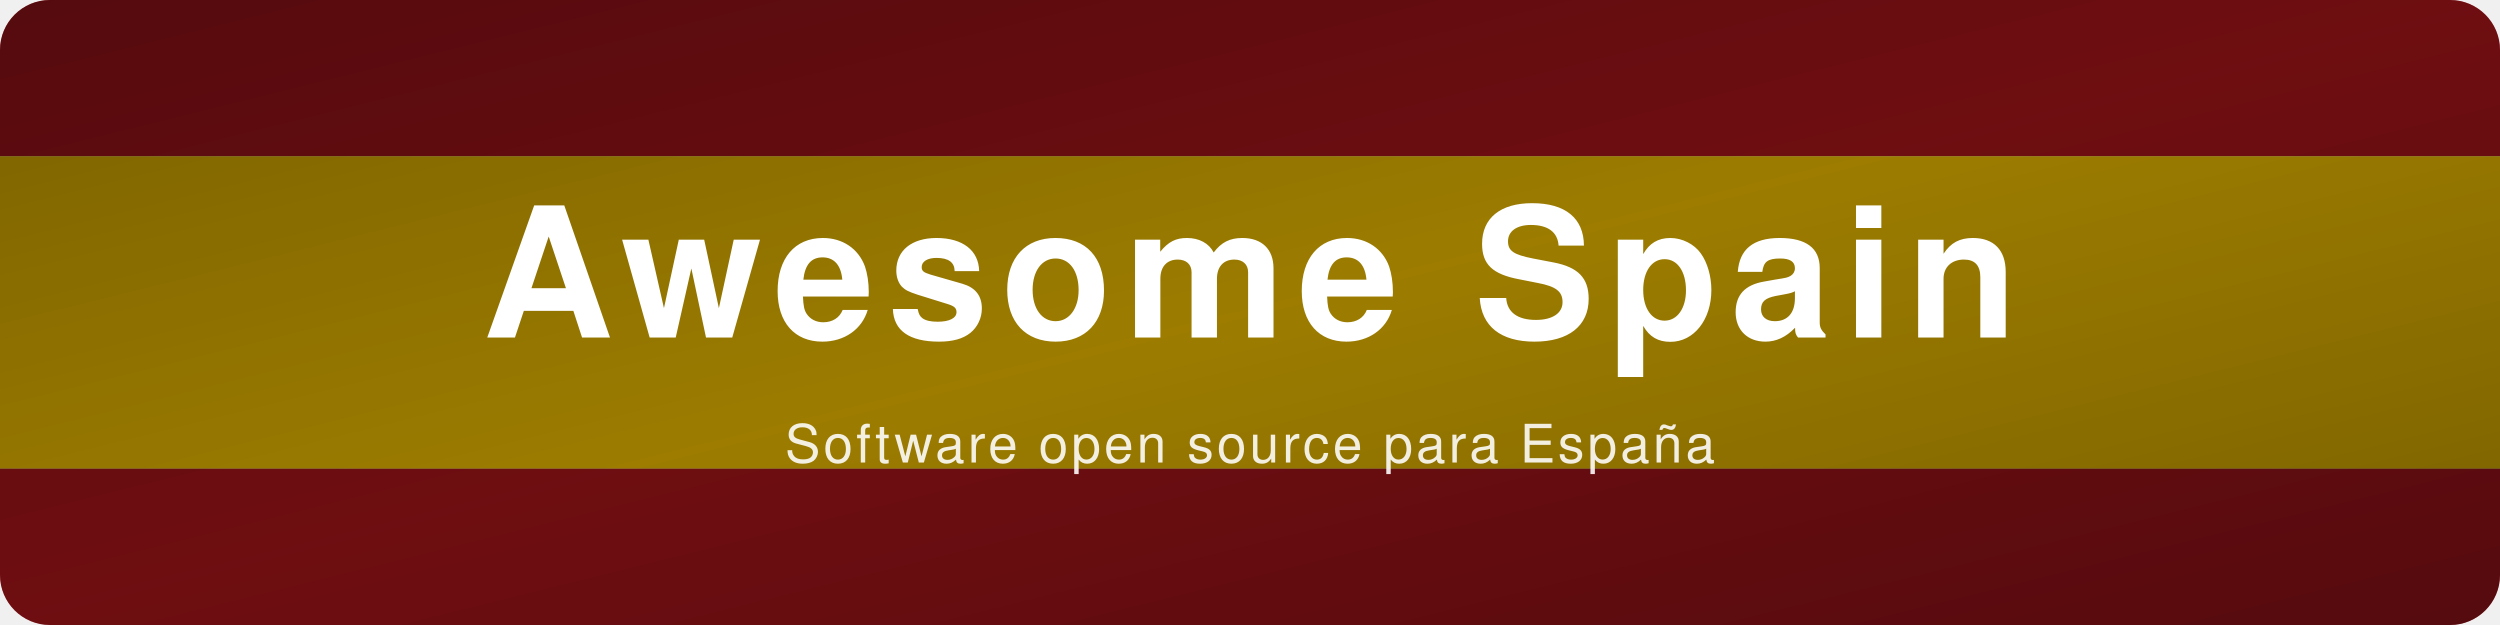
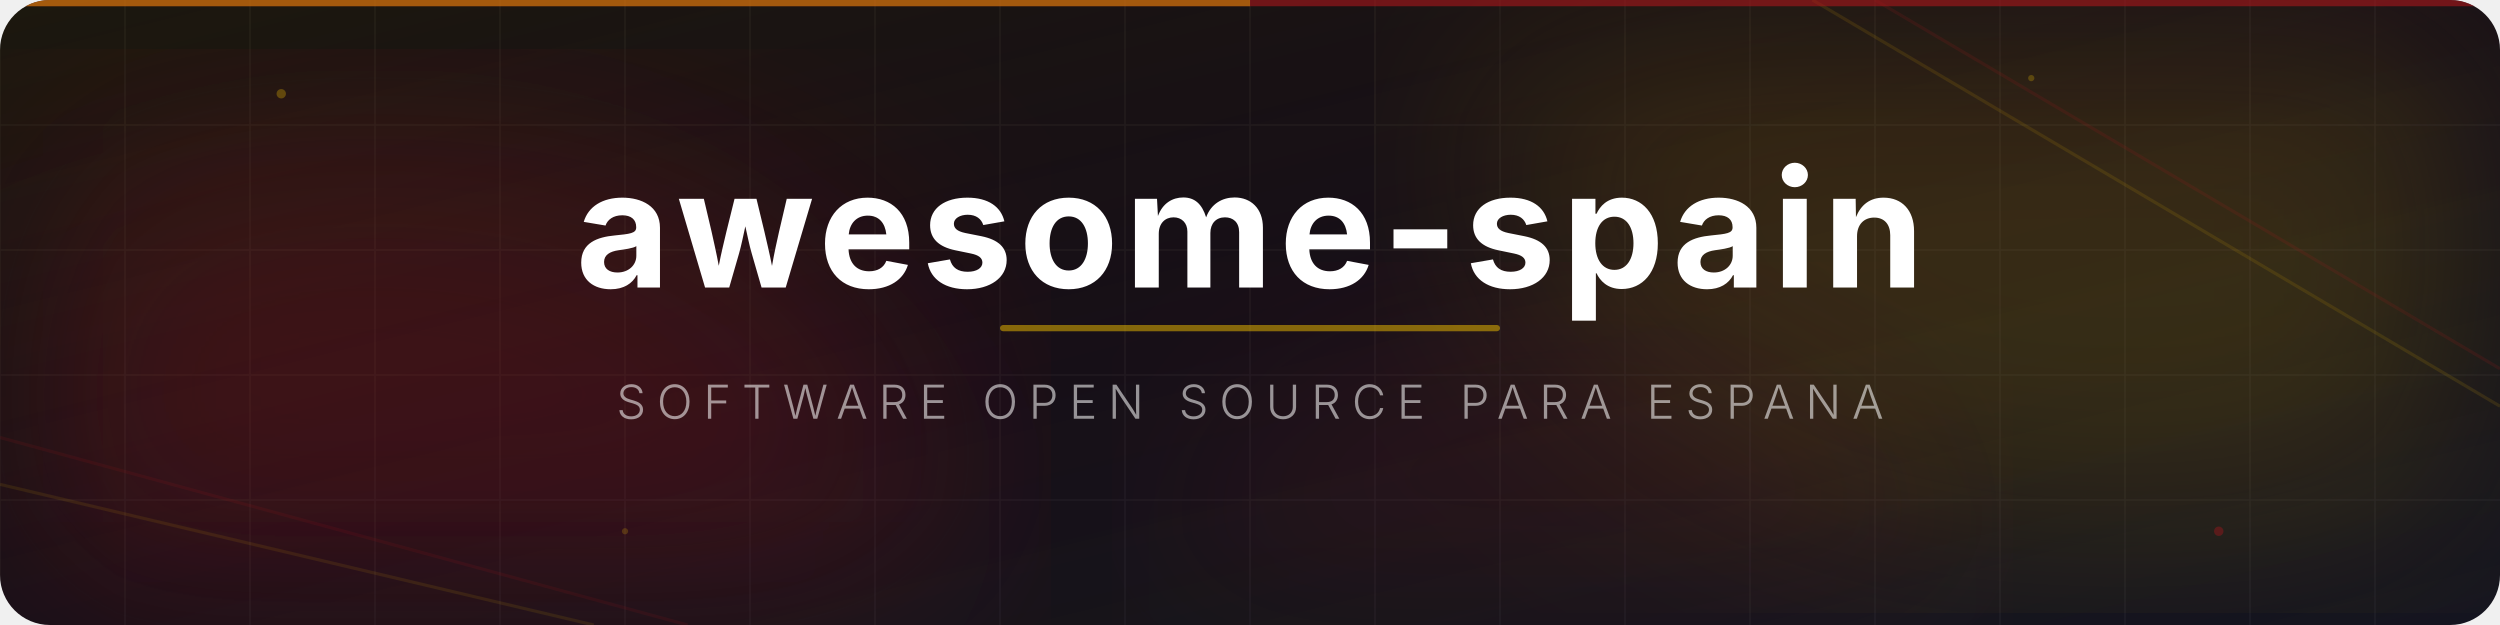
<svg xmlns="http://www.w3.org/2000/svg" viewBox="0 0 800 200" width="800" height="200">
  <defs>
    <clipPath id="rounded">
      <rect width="800" height="200" rx="16" ry="16" />
    </clipPath>
-     <linearGradient id="overlay" x1="0%" y1="0%" x2="100%" y2="100%">
-       <stop offset="0%" stop-color="#000" stop-opacity="0.5" />
-       <stop offset="50%" stop-color="#000" stop-opacity="0.35" />
-       <stop offset="100%" stop-color="#000" stop-opacity="0.5" />
+     <linearGradient id="bg" x1="0%" y1="0%" x2="100%" y2="100%">
+       <stop offset="0%" stop-color="#0a0a0f" />
+       <stop offset="100%" stop-color="#14141f" />
    </linearGradient>
+     <linearGradient id="accent1" x1="0%" y1="0%" x2="100%" y2="100%">
+       <stop offset="0%" stop-color="#AA151B" stop-opacity="0.9" />
+       <stop offset="100%" stop-color="#d4272e" stop-opacity="0.4" />
+     </linearGradient>
+     <linearGradient id="accent2" x1="0%" y1="0%" x2="100%" y2="0%">
+       <stop offset="0%" stop-color="#F1BF00" stop-opacity="0.7" />
+       <stop offset="100%" stop-color="#f5d442" stop-opacity="0.2" />
+     </linearGradient>
+     <linearGradient id="glow" x1="0%" y1="0%" x2="100%" y2="100%">
+       <stop offset="0%" stop-color="#F1BF00" stop-opacity="0.08" />
+       <stop offset="50%" stop-color="#AA151B" stop-opacity="0.05" />
+       <stop offset="100%" stop-color="#F1BF00" stop-opacity="0.0" />
+     </linearGradient>
+     <filter id="blur1">
+       <feGaussianBlur stdDeviation="40" />
+     </filter>
+     <filter id="blur2">
+       <feGaussianBlur stdDeviation="30" />
+     </filter>
  </defs>
  <g clip-path="url(#rounded)">
-     <rect width="800" height="50" fill="#AA151B" />
-     <rect y="50" width="800" height="100" fill="#F1BF00" />
-     <rect y="150" width="800" height="50" fill="#AA151B" />
-     <rect width="800" height="200" fill="url(#overlay)" />
-     <text x="400" y="108" text-anchor="middle" font-family="'Segoe UI', system-ui, -apple-system, Helvetica, Arial, sans-serif" font-size="58" fill="#fff" font-weight="800" letter-spacing="4">Awesome Spain</text>
-     <text x="400" y="148" text-anchor="middle" font-family="'Segoe UI', system-ui, -apple-system, Helvetica, Arial, sans-serif" font-size="17" fill="rgba(255,255,255,0.88)" font-weight="400" letter-spacing="1">Software open source para España</text>
+     <rect width="800" height="200" fill="url(#bg)" />
+     <g opacity="0.04" stroke="#fff" stroke-width="0.5" fill="none">
+       <line x1="0" y1="0" x2="0" y2="200" />
+       <line x1="40" y1="0" x2="40" y2="200" />
+       <line x1="80" y1="0" x2="80" y2="200" />
+       <line x1="120" y1="0" x2="120" y2="200" />
+       <line x1="160" y1="0" x2="160" y2="200" />
+       <line x1="200" y1="0" x2="200" y2="200" />
+       <line x1="240" y1="0" x2="240" y2="200" />
+       <line x1="280" y1="0" x2="280" y2="200" />
+       <line x1="320" y1="0" x2="320" y2="200" />
+       <line x1="360" y1="0" x2="360" y2="200" />
+       <line x1="400" y1="0" x2="400" y2="200" />
+       <line x1="440" y1="0" x2="440" y2="200" />
+       <line x1="480" y1="0" x2="480" y2="200" />
+       <line x1="520" y1="0" x2="520" y2="200" />
+       <line x1="560" y1="0" x2="560" y2="200" />
+       <line x1="600" y1="0" x2="600" y2="200" />
+       <line x1="640" y1="0" x2="640" y2="200" />
+       <line x1="680" y1="0" x2="680" y2="200" />
+       <line x1="720" y1="0" x2="720" y2="200" />
+       <line x1="760" y1="0" x2="760" y2="200" />
+       <line x1="0" y1="40" x2="800" y2="40" />
+       <line x1="0" y1="80" x2="800" y2="80" />
+       <line x1="0" y1="120" x2="800" y2="120" />
+       <line x1="0" y1="160" x2="800" y2="160" />
+     </g>
+     <ellipse cx="120" cy="160" rx="180" ry="120" fill="#AA151B" opacity="0.25" filter="url(#blur1)" />
+     <ellipse cx="680" cy="40" rx="200" ry="130" fill="#F1BF00" opacity="0.15" filter="url(#blur1)" />
+     <ellipse cx="500" cy="180" rx="120" ry="80" fill="#AA151B" opacity="0.1" filter="url(#blur2)" />
+     <line x1="580" y1="0" x2="800" y2="130" stroke="#F1BF00" stroke-width="1" opacity="0.12" />
+     <line x1="600" y1="0" x2="800" y2="118" stroke="#AA151B" stroke-width="1" opacity="0.15" />
+     <line x1="0" y1="140" x2="220" y2="200" stroke="#AA151B" stroke-width="1" opacity="0.12" />
+     <line x1="0" y1="155" x2="190" y2="200" stroke="#F1BF00" stroke-width="1" opacity="0.1" />
+     <rect width="800" height="200" fill="url(#glow)" />
+     <circle cx="90" cy="30" r="1.5" fill="#F1BF00" opacity="0.3" />
+     <circle cx="710" cy="170" r="1.5" fill="#AA151B" opacity="0.4" />
+     <circle cx="200" cy="170" r="1" fill="#F1BF00" opacity="0.2" />
+     <circle cx="650" cy="25" r="1" fill="#F1BF00" opacity="0.25" />
+     <text x="400" y="92" text-anchor="middle" font-family="'SF Pro Display', 'Inter', system-ui, -apple-system, 'Segoe UI', Helvetica, Arial, sans-serif" font-size="52" fill="#fff" font-weight="700" letter-spacing="2">awesome-spain</text>
+     <rect x="320" y="104" width="160" height="2" rx="1" fill="#F1BF00" opacity="0.5" />
+     <text x="400" y="134" text-anchor="middle" font-family="'SF Pro Display', 'Inter', system-ui, -apple-system, 'Segoe UI', Helvetica, Arial, sans-serif" font-size="15" fill="rgba(255,255,255,0.55)" font-weight="300" letter-spacing="3.5">SOFTWARE OPEN SOURCE PARA ESPANA</text>
+     <rect width="800" height="2" fill="#AA151B" opacity="0.6" />
+     <rect x="0" y="0" width="400" height="2" fill="#F1BF00" opacity="0.4" />
  </g>
</svg>
